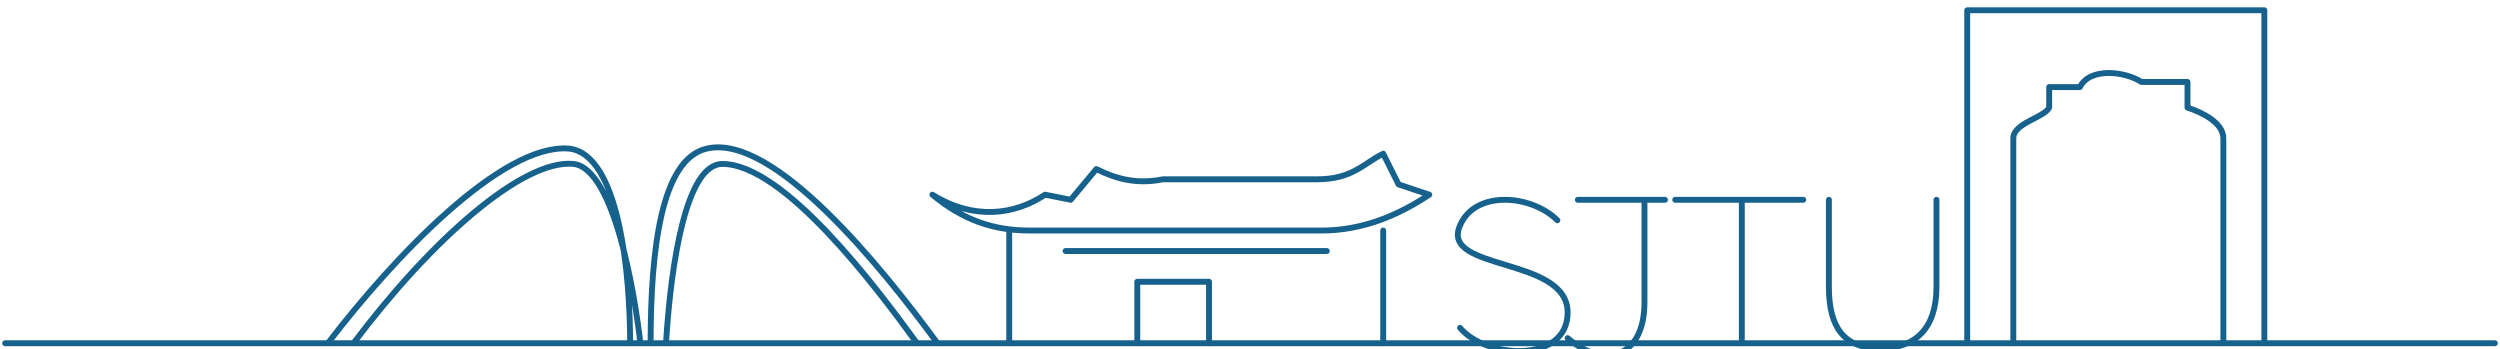
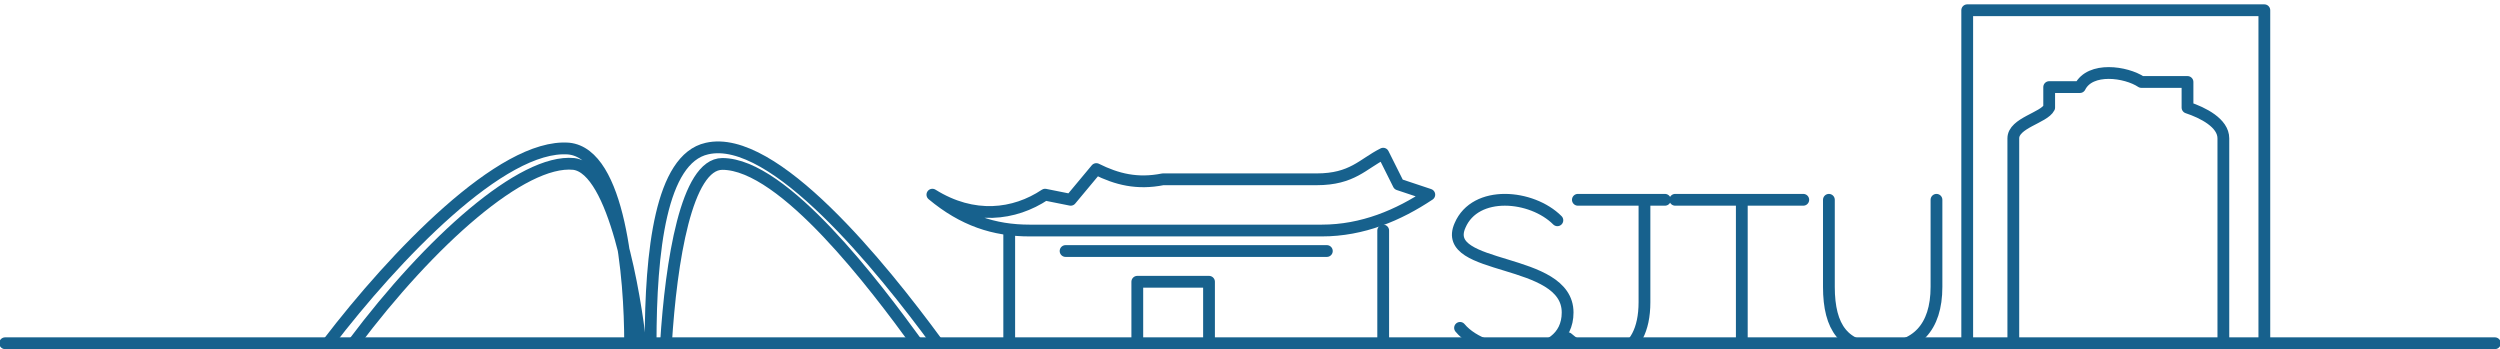
<svg xmlns="http://www.w3.org/2000/svg" width="488" height="68" viewBox="32 35 488 68">
-   <g fill="none" stroke="#17618d" stroke-width="1.15" stroke-linecap="round" stroke-linejoin="round">
+   <g fill="none" stroke="#17618d" stroke-width="2.3" stroke-linecap="round" stroke-linejoin="round">
    <path d="M33 102H519" />
    <path d="M96 102C109 85 130 63 143 64C153 65 155 89 155 102M101 102C116 82 134 66 144 67C152 68 156 93 157 102" />
    <path d="M159 102C159 84 161 66 170 64C183 61 204 87 215 102M162 102C163 86 166 67 173 67C185 67 203 91 211 102" />
    <path d="M214 73C222 78 230 77 236 73L241 74L246 68C250 70 254 71 259 70H289C296 70 298 67 302 65L305 71L311 73C305 77 298 80 290 80H233C226 80 220 78 214 73Z" />
    <path d="M229 80V102M302 80V102M240 84H291M254 102V90H268V102" />
    <path d="M336 78C331 73 320 72 317 79C313 88 338 85 338 96C338 106 322 105 317 99" />
    <path d="M340 74H357M353 74V94C353 105 345 107 338 101" />
    <path d="M359 74H384M372 74V102" />
    <path d="M389 74V91C389 99 392 103 399 103C406 103 410 99 410 91V74" />
    <path d="M416 102V37H474V102M425 102V62C425 59 431 58 432 56V52H438C440 48 447 49 450 51H459V56C462 57 466 59 466 62V102" />
  </g>
</svg>
